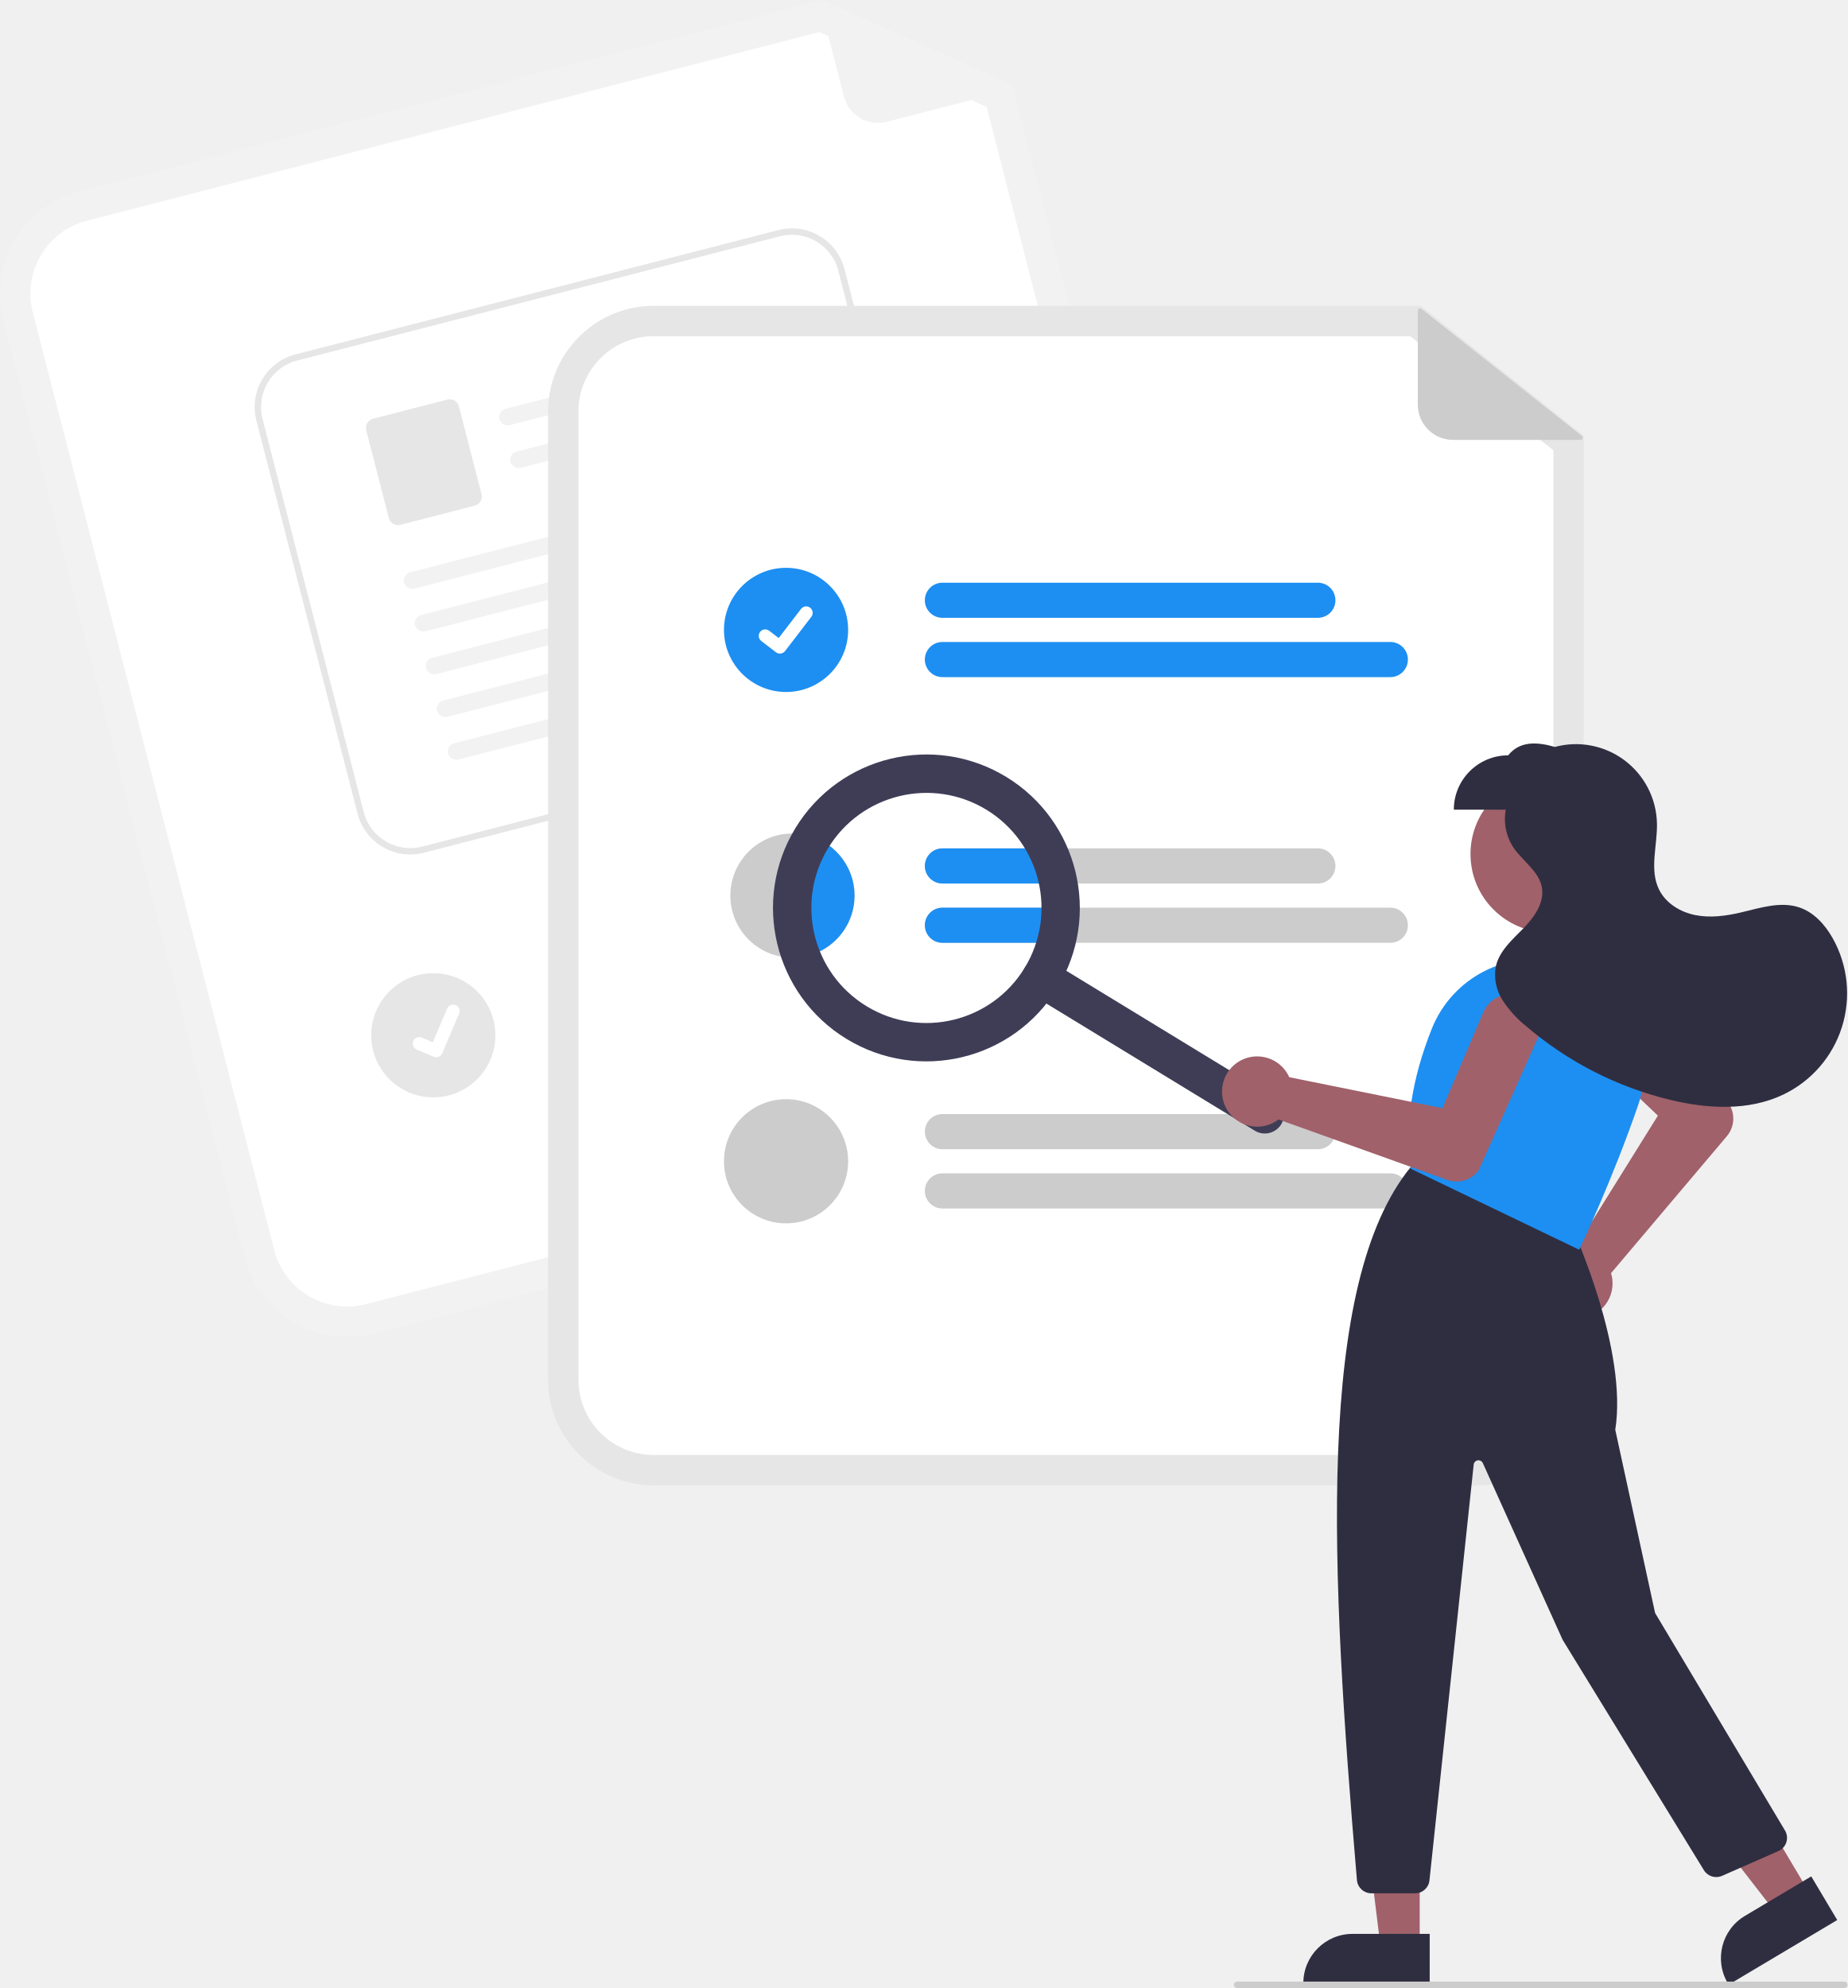
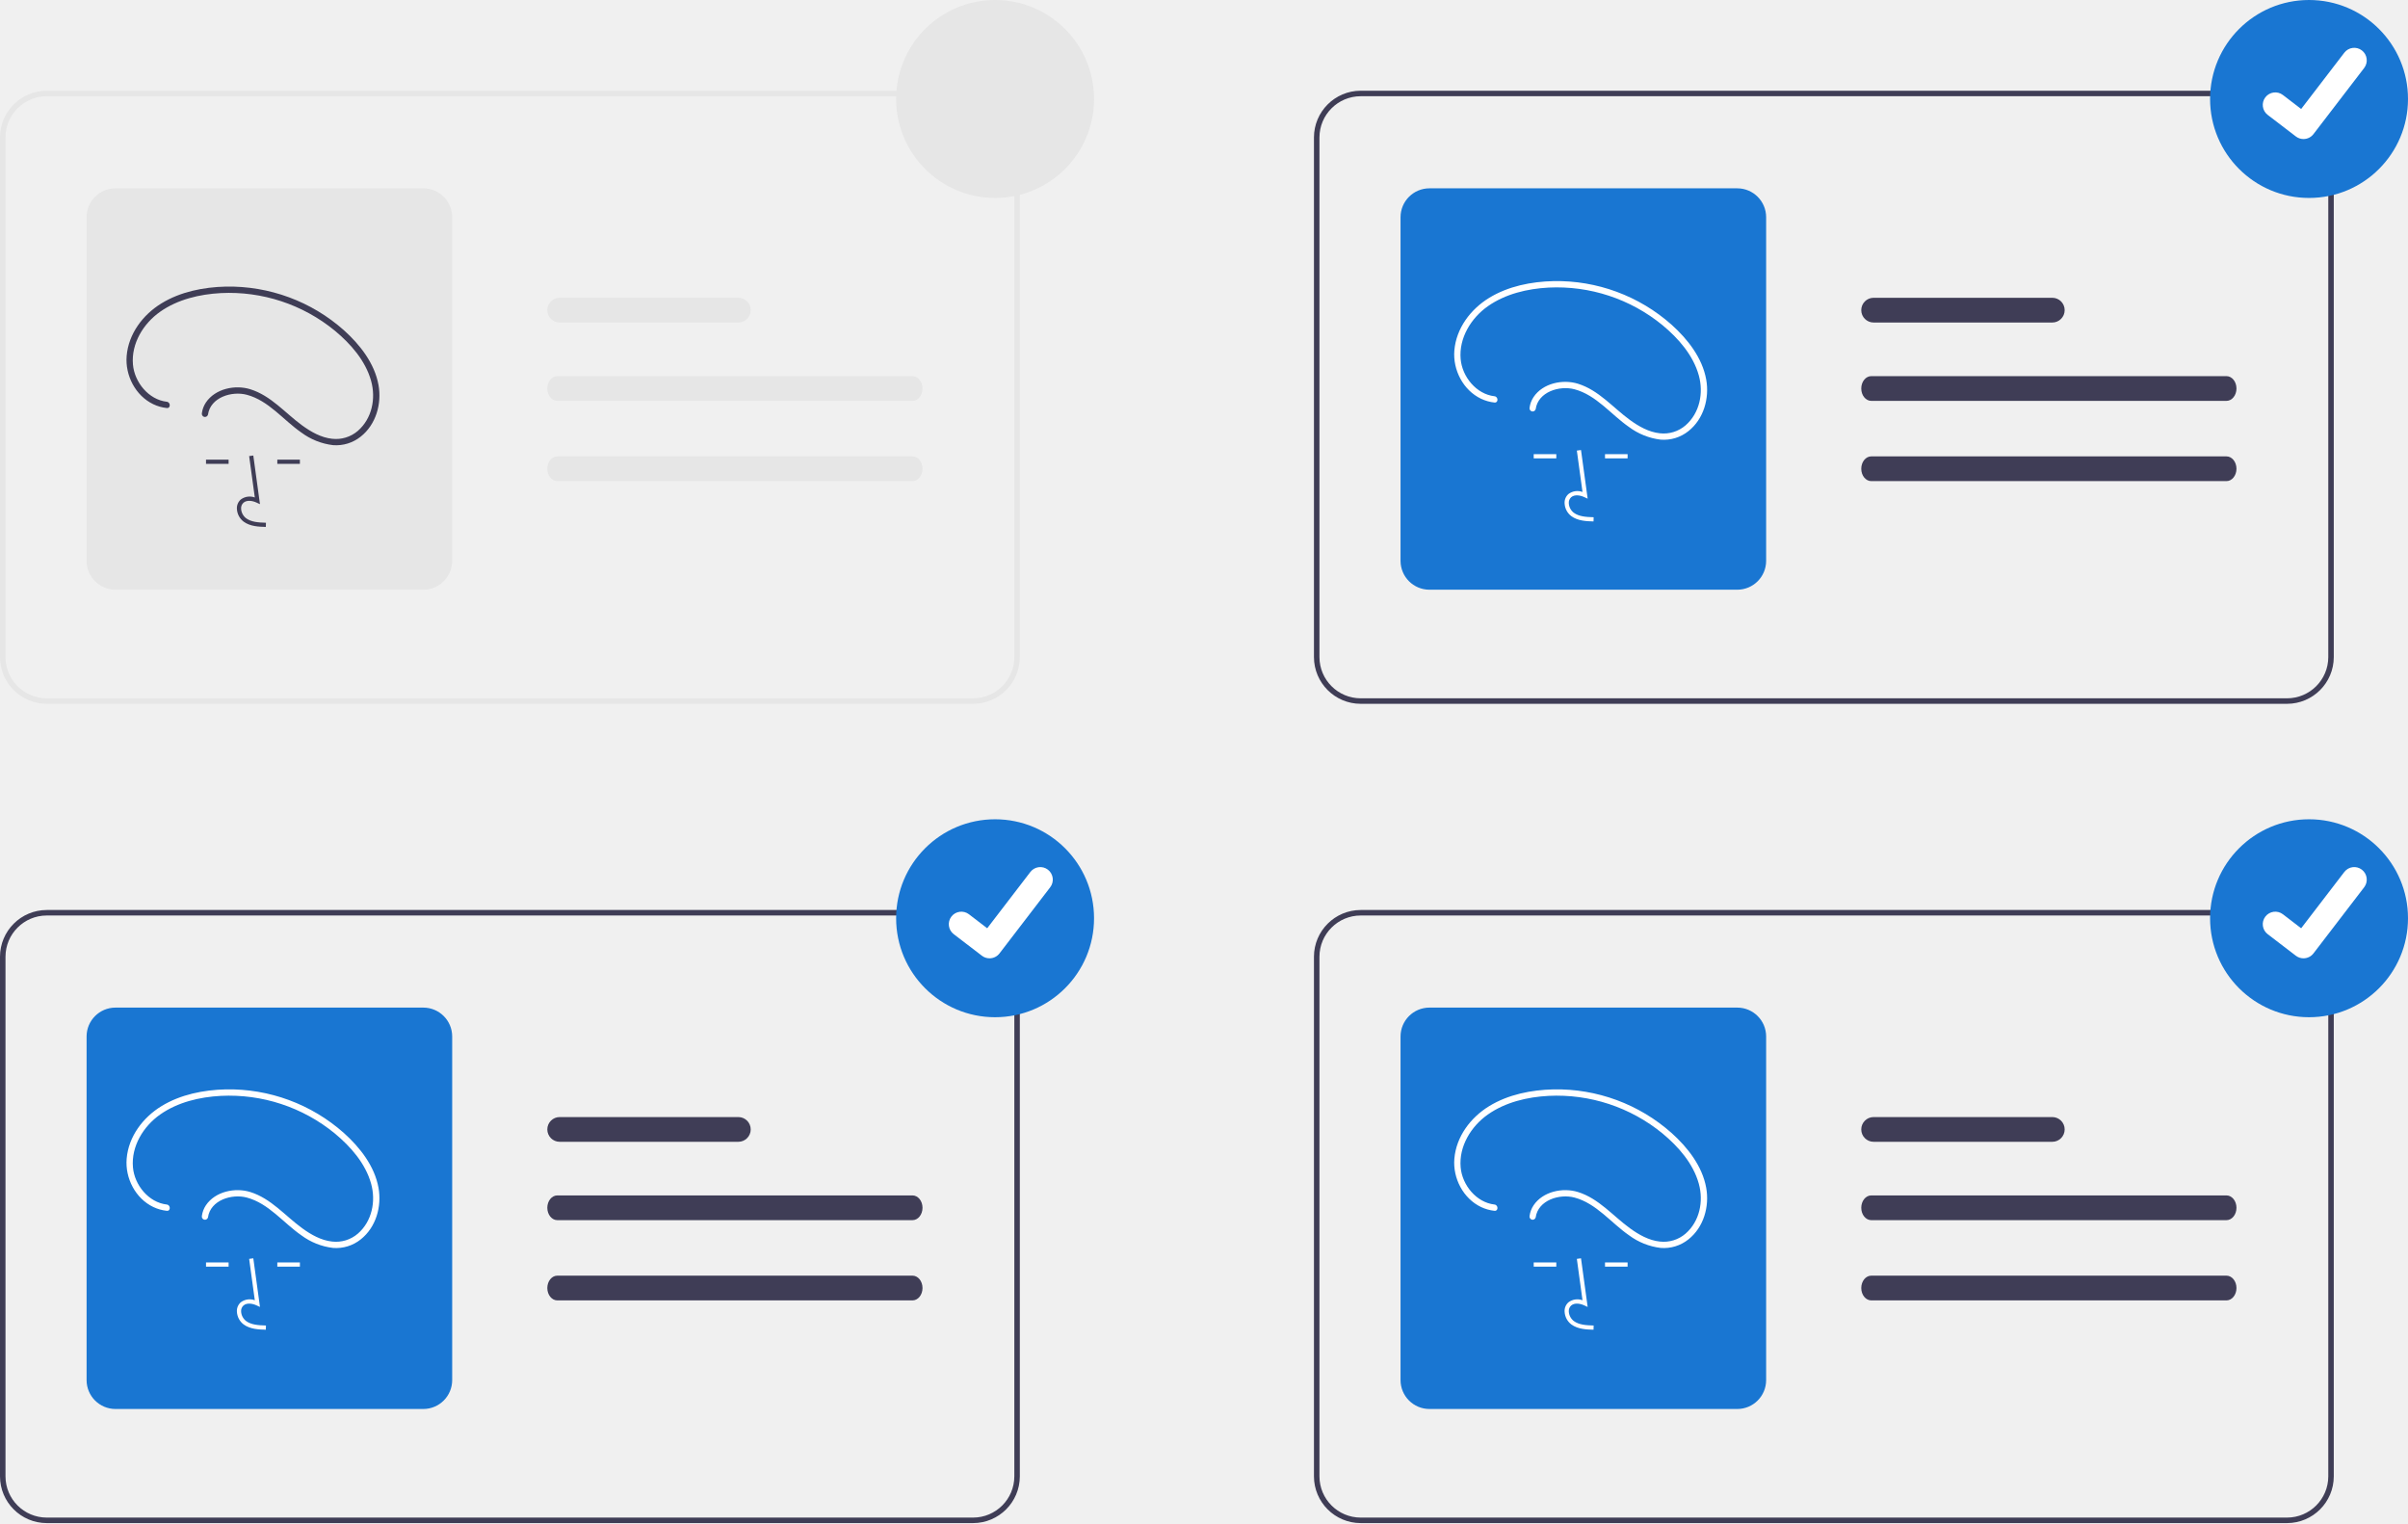
- <svg xmlns="http://www.w3.org/2000/svg" data-name="Layer 1" viewBox="0 0 578.001 621.926">
-   <path d="M366.643 352.86l-249.849 64.339a33.037 33.037 0 01-40.187-23.728L1.047 100.044a33.037 33.037 0 0123.727-40.187L257.218 0l59.495 26.634 73.658 286.04a33.037 33.037 0 01-23.728 40.186z" fill="#f2f2f2" />
-   <path d="M27.143 69.057a23.527 23.527 0 00-16.897 28.618l75.561 293.427a23.527 23.527 0 0028.618 16.897l249.849-64.339a23.527 23.527 0 0016.897-28.618L308.654 33.435l-52.285-23.406z" fill="#fff" />
-   <path d="M316.078 28.148l-38.668 9.957a10.99 10.99 0 01-13.384-7.903l-7.354-28.56a.687.687 0 01.944-.798l58.57 26.01a.687.687 0 01-.108 1.294z" fill="#f2f2f2" />
-   <path d="M295.735 278.728l-113.753 29.293a5.495 5.495 0 01-2.74-10.644l113.752-29.292a5.495 5.495 0 112.741 10.643zm26.577 12.308l-135.705 34.946a5.495 5.495 0 01-2.74-10.644l135.705-34.945a5.495 5.495 0 012.74 10.643z" fill="#ccc" />
-   <circle data-name="Ellipse 44" cx="135.555" cy="323.878" r="19.423" fill="#e6e6e6" />
-   <path d="M283.64 227.896l-151.075 38.89a17.02 17.02 0 01-20.701-12.226l-31.66-122.99a17.02 17.02 0 0112.225-20.702L243.504 71.98a17.02 17.02 0 0120.702 12.226l31.66 122.99a17.02 17.02 0 01-12.226 20.701z" fill="#fff" />
-   <path d="M283.64 227.896l-151.075 38.89a17.02 17.02 0 01-20.701-12.226l-31.66-122.99a17.02 17.02 0 0112.225-20.702L243.504 71.98a17.02 17.02 0 0120.702 12.226l31.66 122.99a17.02 17.02 0 01-12.226 20.701zM92.928 112.806a15.017 15.017 0 00-10.787 18.265l31.66 122.99a15.017 15.017 0 0018.265 10.788l151.075-38.89a15.017 15.017 0 0010.787-18.265l-31.66-122.99a15.017 15.017 0 00-18.265-10.788z" fill="#e6e6e6" />
-   <path data-name="Path 411" d="M235.84 113.334l-76.246 19.626a2.73 2.73 0 01-3.308-1.718 2.63 2.63 0 011.853-3.34l77.613-19.978c3.135 1.588 2.31 4.837.087 5.41z" fill="#f2f2f2" />
-   <path data-name="Path 412" d="M239.283 126.708l-76.246 19.626a2.73 2.73 0 01-3.308-1.718 2.63 2.63 0 011.852-3.34l77.614-19.978c3.135 1.588 2.31 4.837.087 5.41z" fill="#f2f2f2" />
-   <path data-name="Path 413" d="M148.515 158.192l-23.27 5.99a2.962 2.962 0 01-3.603-2.128l-7.068-27.46a2.962 2.962 0 012.127-3.603l23.27-5.99a2.963 2.963 0 013.603 2.128l7.069 27.46a2.962 2.962 0 01-2.128 3.603z" fill="#e6e6e6" />
-   <path data-name="Path 414" d="M246.11 154.148l-116.365 29.954a2.73 2.73 0 01-3.308-1.719 2.63 2.63 0 011.852-3.339l117.734-30.306c3.135 1.588 2.31 4.838.087 5.41z" fill="#f2f2f2" />
-   <path data-name="Path 415" d="M249.553 167.526L133.19 197.48a2.73 2.73 0 01-3.309-1.719 2.63 2.63 0 011.853-3.339l117.734-30.306c3.135 1.588 2.31 4.838.087 5.41z" fill="#f2f2f2" />
-   <path data-name="Path 416" d="M252.995 180.895L136.63 210.849a2.73 2.73 0 01-3.308-1.718 2.63 2.63 0 011.853-3.34l117.733-30.306c3.135 1.588 2.31 4.838.087 5.41z" fill="#f2f2f2" />
-   <path data-name="Path 417" d="M256.438 194.272l-116.364 29.954a2.73 2.73 0 01-3.309-1.719 2.63 2.63 0 011.853-3.339l117.733-30.306c3.136 1.588 2.31 4.838.087 5.41z" fill="#f2f2f2" />
-   <path data-name="Path 418" d="M259.88 207.642l-116.365 29.954a2.73 2.73 0 01-3.308-1.718 2.63 2.63 0 011.853-3.34l117.733-30.306c3.135 1.588 2.31 4.838.087 5.41z" fill="#f2f2f2" />
-   <path data-name="Path 395" d="M136.988 330.686a2.014 2.014 0 01-1.274-.088l-.025-.01-5.291-2.243a2.029 2.029 0 111.587-3.734l3.429 1.459 4.493-10.57a2.028 2.028 0 012.659-1.072l-.026.07.028-.07a2.03 2.03 0 011.072 2.66l-5.286 12.427a2.029 2.029 0 01-1.365 1.168z" fill="#fff" />
-   <path d="M462.475 464.678h-258a33.037 33.037 0 01-33-33v-303a33.037 33.037 0 0133-33h240.027l50.973 40.628v295.372a33.037 33.037 0 01-33 33z" fill="#e6e6e6" />
-   <path d="M204.475 105.178a23.527 23.527 0 00-23.5 23.5v303a23.527 23.527 0 0023.5 23.5h258a23.527 23.527 0 0023.5-23.5V140.883l-44.796-35.705z" fill="#fff" />
-   <path d="M412.294 193.282H294.83a5.495 5.495 0 010-10.991h117.464a5.495 5.495 0 110 10.99zm22.669 18.547H294.83a5.495 5.495 0 010-10.991h140.133a5.495 5.495 0 110 10.99z" fill="#1d8ff2" />
-   <path d="M412.295 265.406h-117.46a5.495 5.495 0 100 10.99h117.46a5.495 5.495 0 000-10.99zm22.67 18.55h-140.13a5.495 5.495 0 100 10.99h140.13a5.495 5.495 0 000-10.99zm-22.671 75.561H294.83a5.495 5.495 0 010-10.99h117.464a5.495 5.495 0 110 10.99zm22.669 18.547H294.83a5.495 5.495 0 010-10.99h140.133a5.495 5.495 0 110 10.99z" fill="#ccc" />
-   <circle data-name="Ellipse 44" cx="245.916" cy="197.06" r="19.423" fill="#1d8ff2" />
-   <path data-name="Path 395" d="M243.99 204.47a2.014 2.014 0 01-1.211-.404l-.022-.016-4.564-3.492a2.029 2.029 0 112.468-3.22l2.957 2.268 6.986-9.115a2.028 2.028 0 012.843-.376l-.043.061.045-.06a2.03 2.03 0 01.375 2.843l-8.218 10.717a2.029 2.029 0 01-1.613.79z" fill="#fff" />
-   <path d="M267.335 280.176a19.423 19.423 0 01-19.42 19.43 4.176 4.176 0 01-.5-.02 19.422 19.422 0 1119.92-19.41z" fill="#ccc" />
-   <circle data-name="Ellipse 44" cx="245.916" cy="363.295" r="19.423" fill="#ccc" />
-   <path d="M494.483 137.614h-39.929a10.99 10.99 0 01-10.99-10.99V97.131a.687.687 0 011.113-.538l50.233 39.795a.687.687 0 01-.427 1.225z" fill="#ccc" />
-   <path d="M267.335 280.176a19.423 19.423 0 01-19.42 19.43 4.176 4.176 0 01-.5-.02 42.05 42.05 0 013.77-38.56 19.433 19.433 0 0116.15 19.15zm22-9.27a5.51 5.51 0 015.5-5.5h29.27a41.573 41.573 0 013.61 10.99h-32.88a5.501 5.501 0 01-5.5-5.49zm39.06 13.05a41.924 41.924 0 01-1.46 10.99h-32.1a5.495 5.495 0 110-10.99z" fill="#1d8ff2" />
-   <path d="M400.817 351.733a6 6 0 01-8.247 1.998l-70.005-42.7a6 6 0 016.249-10.245l70.005 42.7a6 6 0 011.998 8.247z" fill="#3f3d56" />
-   <path d="M330.812 309.033a48 48 0 11-15.983-65.974 48.054 48.054 0 0115.983 65.974zm-71.713-43.742a36 36 0 1049.48-11.987 36.04 36.04 0 00-49.48 11.987z" fill="#3f3d56" />
-   <circle cx="484.603" cy="267.173" r="24.561" fill="#a0616a" />
-   <path d="M483.016 404.864a11.002 11.002 0 018.322-14.151 10.468 10.468 0 011.46-.18l25.871-41.524-23.632-22.466a9.432 9.432 0 1113.12-13.553l32.63 32.174.065.08a8.545 8.545 0 01-.594 10.184l-36.25 42.873a10.301 10.301 0 01.27 1.046 11.003 11.003 0 01-9.875 13.117q-.469.04-.932.04a11.037 11.037 0 01-10.455-7.64zm-38.865 204.137l-12.26-.001-5.832-47.288 18.094.001-.002 47.288z" fill="#a0616a" />
-   <path d="M447.277 620.885l-39.53-.002v-.5a15.386 15.386 0 0115.386-15.386h.001l24.144.001z" fill="#2f2e41" />
-   <path fill="#a0616a" d="M566.007 592.05l-10.534 6.272-29.205-37.646 15.547-9.257 24.192 40.631z" />
-   <path d="M574.773 600.662l-33.966 20.223-.256-.43a15.386 15.386 0 015.349-21.092l20.746-12.352zm-150.26-12.486c-8.213-96.707-13.099-186.545 16.924-223.194l.232-.284 50.526 20.21.083.182c.17.37 16.974 37.333 13.054 62.194l12.463 57.328 40.635 68.041a4.501 4.501 0 01-2.05 6.428l-17.66 7.77a4.521 4.521 0 01-5.648-1.766l-44.204-72.08-24.968-55.287a1.5 1.5 0 00-2.859.46l-13.84 130.096a4.492 4.492 0 01-4.474 4.025h-13.729a4.53 4.53 0 01-4.485-4.123z" fill="#2f2e41" />
-   <path d="M441.607 365.749l-.24-.115-.038-.265c-1.888-13.21.346-27.888 6.64-43.625A34.636 34.636 0 01488.17 301a34.594 34.594 0 0122.061 16.964 34.22 34.22 0 012.373 27.424c-7.934 23.2-18.226 44.908-18.33 45.124l-.215.454z" fill="#1d8ff2" />
-   <path d="M386.48 332.845a11.002 11.002 0 0116.17 2.84 10.469 10.469 0 01.68 1.304l47.954 9.692 12.768-30.003a9.432 9.432 0 1117.29 7.543l-18.71 41.83-.052.09a8.545 8.545 0 01-9.748 3.01l-52.853-18.94a10.303 10.303 0 01-.885.618 11.003 11.003 0 01-15.744-4.656q-.202-.425-.365-.859a11.037 11.037 0 013.496-12.469z" fill="#a0616a" />
-   <path d="M573.332 293.475c-2.366-4.192-5.813-8.03-10.37-9.58-5.884-2.001-12.256.13-18.307 1.552-4.661 1.096-9.531 1.767-14.23.842-4.698-.925-9.23-3.66-11.368-7.944-3.145-6.304-.496-13.821-.687-20.863a25.334 25.334 0 00-31.924-23.81c-5.793-1.673-11.039-1.827-14.622 2.627a17 17 0 00-17 17h16.255a16.15 16.15 0 002.454 11.93c2.87 4.216 7.86 7.266 8.82 12.275.931 4.853-2.368 9.458-5.83 12.986-3.46 3.528-7.474 7.024-8.555 11.847a14.689 14.689 0 002.104 10.564 34.403 34.403 0 007.386 8.136 108.402 108.402 0 0045.038 23.04c11.704 2.818 24.505 3.549 35.37-1.635a35.126 35.126 0 0015.466-48.967z" fill="#2f2e41" />
-   <path d="M577.001 621.926h-190a1 1 0 010-2h190a1 1 0 010 2z" fill="#ccc" />
+ <svg xmlns="http://www.w3.org/2000/svg" data-name="Layer 1" width="876" height="554" viewBox="0 0 876 554">
+   <path d="M516,429H179a17.019,17.019,0,0,1-17-17V223a17.019,17.019,0,0,1,17-17H516a17.019,17.019,0,0,1,17,17V412A17.019,17.019,0,0,1,516,429ZM179,208a15.017,15.017,0,0,0-15,15V412a15.017,15.017,0,0,0,15,15H516a15.017,15.017,0,0,0,15-15V223a15.017,15.017,0,0,0-15-15Z" transform="translate(-162 -173)" fill="#e6e6e6" />
+   <path d="M430.6,281.313h-65a4.5,4.5,0,1,0,0,9h65a4.5,4.5,0,0,0,0-9Z" transform="translate(-162 -173)" fill="#e6e6e6" />
+   <path d="M493.96,309.813H364.741c-2.01,0-3.64,2.02-3.64,4.5s1.63,4.5,3.64,4.5H493.96c2.01,0,3.64-2.02,3.64-4.5S495.971,309.813,493.96,309.813Z" transform="translate(-162 -173)" fill="#e6e6e6" />
+   <path d="M493.96,339H364.741c-2.01,0-3.64,2.02-3.64,4.5s1.63,4.5,3.64,4.5H493.96c2.01,0,3.64-2.02,3.64-4.5S495.971,339,493.96,339Z" transform="translate(-162 -173)" fill="#e6e6e6" />
+   <path d="M316,387.5H204A10.512,10.512,0,0,1,193.5,377V252A10.512,10.512,0,0,1,204,241.5H316A10.512,10.512,0,0,1,326.5,252V377A10.512,10.512,0,0,1,316,387.5Z" transform="translate(-162 -173)" fill="#e6e6e6" />
+   <circle cx="362" cy="36" r="36" fill="#e6e6e6" />
+   <path d="M994,429H657a17.019,17.019,0,0,1-17-17V223a17.019,17.019,0,0,1,17-17H994a17.019,17.019,0,0,1,17,17V412A17.019,17.019,0,0,1,994,429ZM657,208a15.017,15.017,0,0,0-15,15V412a15.017,15.017,0,0,0,15,15H994a15.017,15.017,0,0,0,15-15V223a15.017,15.017,0,0,0-15-15Z" transform="translate(-162 -173)" fill="#3f3d56" />
+   <path d="M908.6,281.313h-65a4.5,4.5,0,0,0,0,9h65a4.5,4.5,0,0,0,0-9Z" transform="translate(-162 -173)" fill="#3f3d56" />
+   <path d="M971.96,309.813H842.741c-2.01,0-3.64,2.02-3.64,4.5s1.63,4.5,3.64,4.5H971.96c2.01,0,3.64-2.02,3.64-4.5S973.971,309.813,971.96,309.813Z" transform="translate(-162 -173)" fill="#3f3d56" />
+   <path d="M971.96,339H842.741c-2.01,0-3.64,2.02-3.64,4.5s1.63,4.5,3.64,4.5H971.96c2.01,0,3.64-2.02,3.64-4.5S973.971,339,971.96,339Z" transform="translate(-162 -173)" fill="#3f3d56" />
+   <path d="M794,387.5H682A10.512,10.512,0,0,1,671.5,377V252A10.512,10.512,0,0,1,682,241.5H794A10.512,10.512,0,0,1,804.5,252V377A10.512,10.512,0,0,1,794,387.5Z" transform="translate(-162 -173)" fill="#1976d2" />
+   <circle cx="840" cy="36" r="36" fill="#1976d2" />
+   <path d="M999.976,223.573a4.525,4.525,0,0,1-2.723-.904l-.049-.037-10.254-7.85a4.555,4.555,0,1,1,5.541-7.232l6.641,5.093,15.695-20.468a4.555,4.555,0,0,1,6.387-.843l-.098.132.1-.131a4.561,4.561,0,0,1,.843,6.387l-18.461,24.076A4.557,4.557,0,0,1,999.976,223.573Z" transform="translate(-162 -173)" fill="#fff" />
+   <path d="M516,727H179a17.019,17.019,0,0,1-17-17V521a17.019,17.019,0,0,1,17-17H516a17.019,17.019,0,0,1,17,17V710A17.019,17.019,0,0,1,516,727ZM179,506a15.017,15.017,0,0,0-15,15V710a15.017,15.017,0,0,0,15,15H516a15.017,15.017,0,0,0,15-15V521a15.017,15.017,0,0,0-15-15Z" transform="translate(-162 -173)" fill="#3f3d56" />
+   <path d="M430.6,579.313h-65a4.5,4.5,0,1,0,0,9h65a4.5,4.5,0,0,0,0-9Z" transform="translate(-162 -173)" fill="#3f3d56" />
+   <path d="M493.96,607.813H364.741c-2.01,0-3.64,2.02-3.64,4.5s1.63,4.5,3.64,4.5H493.96c2.01,0,3.64-2.02,3.64-4.5S495.971,607.813,493.96,607.813Z" transform="translate(-162 -173)" fill="#3f3d56" />
+   <path d="M493.96,637H364.741c-2.01,0-3.64,2.02-3.64,4.5s1.63,4.5,3.64,4.5H493.96c2.01,0,3.64-2.02,3.64-4.5S495.971,637,493.96,637Z" transform="translate(-162 -173)" fill="#3f3d56" />
+   <path d="M316,685.5H204A10.512,10.512,0,0,1,193.5,675V550A10.512,10.512,0,0,1,204,539.5H316A10.512,10.512,0,0,1,326.5,550V675A10.512,10.512,0,0,1,316,685.5Z" transform="translate(-162 -173)" fill="#1976d2" />
+   <circle cx="362" cy="334" r="36" fill="#1976d2" />
+   <path d="M521.976,521.573a4.525,4.525,0,0,1-2.723-.904l-.049-.037-10.254-7.85a4.555,4.555,0,1,1,5.541-7.232l6.641,5.093,15.695-20.468a4.555,4.555,0,0,1,6.387-.843l-.098.132.1-.131a4.561,4.561,0,0,1,.843,6.387l-18.461,24.076A4.557,4.557,0,0,1,521.976,521.573Z" transform="translate(-162 -173)" fill="#fff" />
+   <path d="M994,727H657a17.019,17.019,0,0,1-17-17V521a17.019,17.019,0,0,1,17-17H994a17.019,17.019,0,0,1,17,17V710A17.019,17.019,0,0,1,994,727ZM657,506a15.017,15.017,0,0,0-15,15V710a15.017,15.017,0,0,0,15,15H994a15.017,15.017,0,0,0,15-15V521a15.017,15.017,0,0,0-15-15Z" transform="translate(-162 -173)" fill="#3f3d56" />
+   <path d="M908.6,579.313h-65a4.5,4.5,0,0,0,0,9h65a4.5,4.5,0,0,0,0-9Z" transform="translate(-162 -173)" fill="#3f3d56" />
+   <path d="M971.96,607.813H842.741c-2.01,0-3.64,2.02-3.64,4.5s1.63,4.5,3.64,4.5H971.96c2.01,0,3.64-2.02,3.64-4.5S973.971,607.813,971.96,607.813Z" transform="translate(-162 -173)" fill="#3f3d56" />
+   <path d="M971.96,637H842.741c-2.01,0-3.64,2.02-3.64,4.5s1.63,4.5,3.64,4.5H971.96c2.01,0,3.64-2.02,3.64-4.5S973.971,637,971.96,637Z" transform="translate(-162 -173)" fill="#3f3d56" />
+   <path d="M794,685.5H682A10.512,10.512,0,0,1,671.5,675V550A10.512,10.512,0,0,1,682,539.5H794A10.512,10.512,0,0,1,804.5,550V675A10.512,10.512,0,0,1,794,685.5Z" transform="translate(-162 -173)" fill="#1976d2" />
+   <circle cx="840" cy="334" r="36" fill="#1976d2" />
+   <path d="M999.976,521.573a4.525,4.525,0,0,1-2.723-.904l-.049-.037-10.254-7.85a4.555,4.555,0,1,1,5.541-7.232l6.641,5.093,15.695-20.468a4.555,4.555,0,0,1,6.387-.843l-.098.132.1-.131a4.561,4.561,0,0,1,.843,6.387l-18.461,24.076A4.557,4.557,0,0,1,999.976,521.573Z" transform="translate(-162 -173)" fill="#fff" />
+   <path d="M741.703,362.663c-2.522-.07-5.661-.159-8.078-1.924a6.204,6.204,0,0,1-2.441-4.633,4.173,4.173,0,0,1,1.419-3.427,5.385,5.385,0,0,1,5.094-.733l-2.059-15.048,1.512-.207,2.421,17.69-1.262-.579c-1.463-.671-3.472-1.012-4.721.042a2.68,2.68,0,0,0-.879,2.208,4.689,4.689,0,0,0,1.816,3.454c1.881,1.374,4.383,1.552,7.221,1.631Z" transform="translate(-162 -173)" fill="#fff" />
+   <rect x="557.946" y="165.196" width="8.217" height="1.526" fill="#fff" />
+   <rect x="583.882" y="165.196" width="8.217" height="1.526" fill="#fff" />
+   <path d="M705.67,317.128c-6.617-.755-11.742-7.095-12.305-13.527-.67-7.653,3.787-14.921,9.902-19.216,6.394-4.491,14.361-6.366,22.069-6.779a60.652,60.652,0,0,1,41.459,13.665c5.776,4.797,11.17,10.908,13.214,18.288,1.776,6.41.331,13.672-4.825,18.161a12.187,12.187,0,0,1-9.352,2.879c-4-.415-7.691-2.519-10.886-4.842-6.215-4.519-11.317-10.813-18.888-13.175-5.552-1.731-12.756-.207-16.149,4.813a9.138,9.138,0,0,0-1.459,3.828,1.185,1.185,0,0,0,.799,1.408,1.151,1.151,0,0,0,1.408-.799c.891-6.323,8.666-8.683,14.122-7.239,7.955,2.106,13.296,9.204,19.822,13.715a24.088,24.088,0,0,0,11.544,4.608,14.334,14.334,0,0,0,10.072-3.094c5.576-4.403,7.708-11.976,6.475-18.794-1.428-7.896-6.742-14.663-12.573-19.902a62.893,62.893,0,0,0-42.981-15.878c-8.066.185-16.482,1.85-23.431,6.114-6.74,4.135-11.95,11.053-12.631,19.095-.599,7.078,3.198,14.482,9.717,17.583a15.217,15.217,0,0,0,4.876,1.376c1.461.167,1.449-2.123,0-2.288Z" transform="translate(-162 -173)" fill="#fff" />
+   <path d="M741.703,656.663c-2.522-.07-5.661-.159-8.078-1.924a6.204,6.204,0,0,1-2.441-4.633,4.173,4.173,0,0,1,1.419-3.427,5.385,5.385,0,0,1,5.094-.733l-2.059-15.048,1.512-.207,2.421,17.69-1.262-.579c-1.463-.671-3.472-1.012-4.721.042a2.68,2.68,0,0,0-.879,2.208,4.689,4.689,0,0,0,1.816,3.454c1.881,1.374,4.383,1.552,7.221,1.631Z" transform="translate(-162 -173)" fill="#fff" />
+   <rect x="557.946" y="459.196" width="8.217" height="1.526" fill="#fff" />
+   <rect x="583.882" y="459.196" width="8.217" height="1.526" fill="#fff" />
+   <path d="M705.67,611.128c-6.617-.755-11.742-7.095-12.305-13.527-.67-7.653,3.787-14.921,9.902-19.216,6.394-4.491,14.361-6.366,22.069-6.779a60.652,60.652,0,0,1,41.459,13.665c5.776,4.797,11.17,10.908,13.214,18.288,1.776,6.41.331,13.672-4.825,18.161a12.187,12.187,0,0,1-9.352,2.879c-4-.415-7.691-2.519-10.886-4.842-6.215-4.519-11.317-10.813-18.888-13.175-5.552-1.731-12.756-.207-16.149,4.813a9.138,9.138,0,0,0-1.459,3.828,1.185,1.185,0,0,0,.799,1.408,1.151,1.151,0,0,0,1.408-.799c.891-6.323,8.666-8.683,14.122-7.239,7.955,2.106,13.296,9.204,19.822,13.715a24.088,24.088,0,0,0,11.544,4.608,14.334,14.334,0,0,0,10.072-3.094c5.576-4.403,7.708-11.976,6.475-18.794-1.428-7.896-6.742-14.663-12.573-19.902a62.893,62.893,0,0,0-42.981-15.878c-8.066.185-16.482,1.85-23.431,6.114-6.74,4.135-11.95,11.053-12.631,19.095-.599,7.078,3.198,14.482,9.717,17.583a15.217,15.217,0,0,0,4.876,1.376c1.461.167,1.449-2.123,0-2.288Z" transform="translate(-162 -173)" fill="#fff" />
+   <path d="M258.703,656.663c-2.522-.07-5.661-.159-8.078-1.924a6.204,6.204,0,0,1-2.441-4.633,4.173,4.173,0,0,1,1.419-3.427,5.385,5.385,0,0,1,5.094-.733l-2.059-15.048,1.512-.207,2.421,17.69-1.262-.579c-1.463-.671-3.472-1.012-4.721.042a2.68,2.68,0,0,0-.879,2.208,4.689,4.689,0,0,0,1.816,3.454c1.881,1.374,4.383,1.552,7.221,1.631Z" transform="translate(-162 -173)" fill="#fff" />
+   <rect x="74.946" y="459.196" width="8.217" height="1.526" fill="#fff" />
+   <rect x="100.882" y="459.196" width="8.217" height="1.526" fill="#fff" />
+   <path d="M222.67,611.128c-6.617-.755-11.742-7.095-12.305-13.527-.67-7.653,3.787-14.921,9.902-19.216,6.394-4.491,14.361-6.366,22.069-6.779a60.652,60.652,0,0,1,41.459,13.665c5.776,4.797,11.17,10.908,13.214,18.288,1.776,6.41.331,13.672-4.825,18.161a12.187,12.187,0,0,1-9.352,2.879c-4-.415-7.691-2.519-10.886-4.842-6.215-4.519-11.317-10.813-18.888-13.175-5.552-1.731-12.756-.207-16.149,4.813a9.138,9.138,0,0,0-1.459,3.828,1.185,1.185,0,0,0,.799,1.408,1.151,1.151,0,0,0,1.408-.799c.891-6.323,8.666-8.683,14.122-7.239,7.955,2.106,13.296,9.204,19.822,13.715a24.088,24.088,0,0,0,11.544,4.608,14.334,14.334,0,0,0,10.072-3.094c5.576-4.403,7.708-11.976,6.475-18.794-1.428-7.896-6.742-14.663-12.573-19.902a62.893,62.893,0,0,0-42.981-15.878c-8.066.185-16.482,1.85-23.431,6.114-6.74,4.135-11.95,11.053-12.631,19.095-.599,7.078,3.198,14.482,9.717,17.583a15.217,15.217,0,0,0,4.876,1.376c1.461.167,1.449-2.123,0-2.288Z" transform="translate(-162 -173)" fill="#fff" />
+   <path d="M258.703,364.663c-2.522-.07-5.661-.159-8.078-1.924a6.204,6.204,0,0,1-2.441-4.633,4.173,4.173,0,0,1,1.419-3.427,5.385,5.385,0,0,1,5.094-.733l-2.059-15.048,1.512-.207,2.421,17.69-1.262-.579c-1.463-.671-3.472-1.012-4.721.042a2.68,2.68,0,0,0-.879,2.208,4.689,4.689,0,0,0,1.816,3.454c1.881,1.374,4.383,1.552,7.221,1.631Z" transform="translate(-162 -173)" fill="#3f3d56" />
+   <rect x="74.946" y="167.196" width="8.217" height="1.526" fill="#3f3d56" />
+   <rect x="100.882" y="167.196" width="8.217" height="1.526" fill="#3f3d56" />
+   <path d="M222.67,319.128c-6.617-.755-11.742-7.095-12.305-13.527-.67-7.653,3.787-14.921,9.902-19.216,6.394-4.491,14.361-6.366,22.069-6.779a60.652,60.652,0,0,1,41.459,13.665c5.776,4.797,11.17,10.908,13.214,18.288,1.776,6.41.331,13.672-4.825,18.161a12.187,12.187,0,0,1-9.352,2.879c-4-.415-7.691-2.519-10.886-4.842-6.215-4.519-11.317-10.813-18.888-13.175-5.552-1.731-12.756-.207-16.149,4.813a9.138,9.138,0,0,0-1.459,3.828,1.185,1.185,0,0,0,.799,1.408,1.151,1.151,0,0,0,1.408-.799c.891-6.323,8.666-8.683,14.122-7.239,7.955,2.106,13.296,9.204,19.822,13.715a24.088,24.088,0,0,0,11.544,4.608,14.334,14.334,0,0,0,10.072-3.094c5.576-4.403,7.708-11.976,6.475-18.794-1.428-7.896-6.742-14.663-12.573-19.902a62.893,62.893,0,0,0-42.981-15.878c-8.066.185-16.482,1.85-23.431,6.114-6.74,4.135-11.95,11.053-12.631,19.095-.599,7.078,3.198,14.482,9.717,17.583a15.217,15.217,0,0,0,4.876,1.376c1.461.167,1.449-2.123,0-2.288Z" transform="translate(-162 -173)" fill="#3f3d56" />
</svg>
